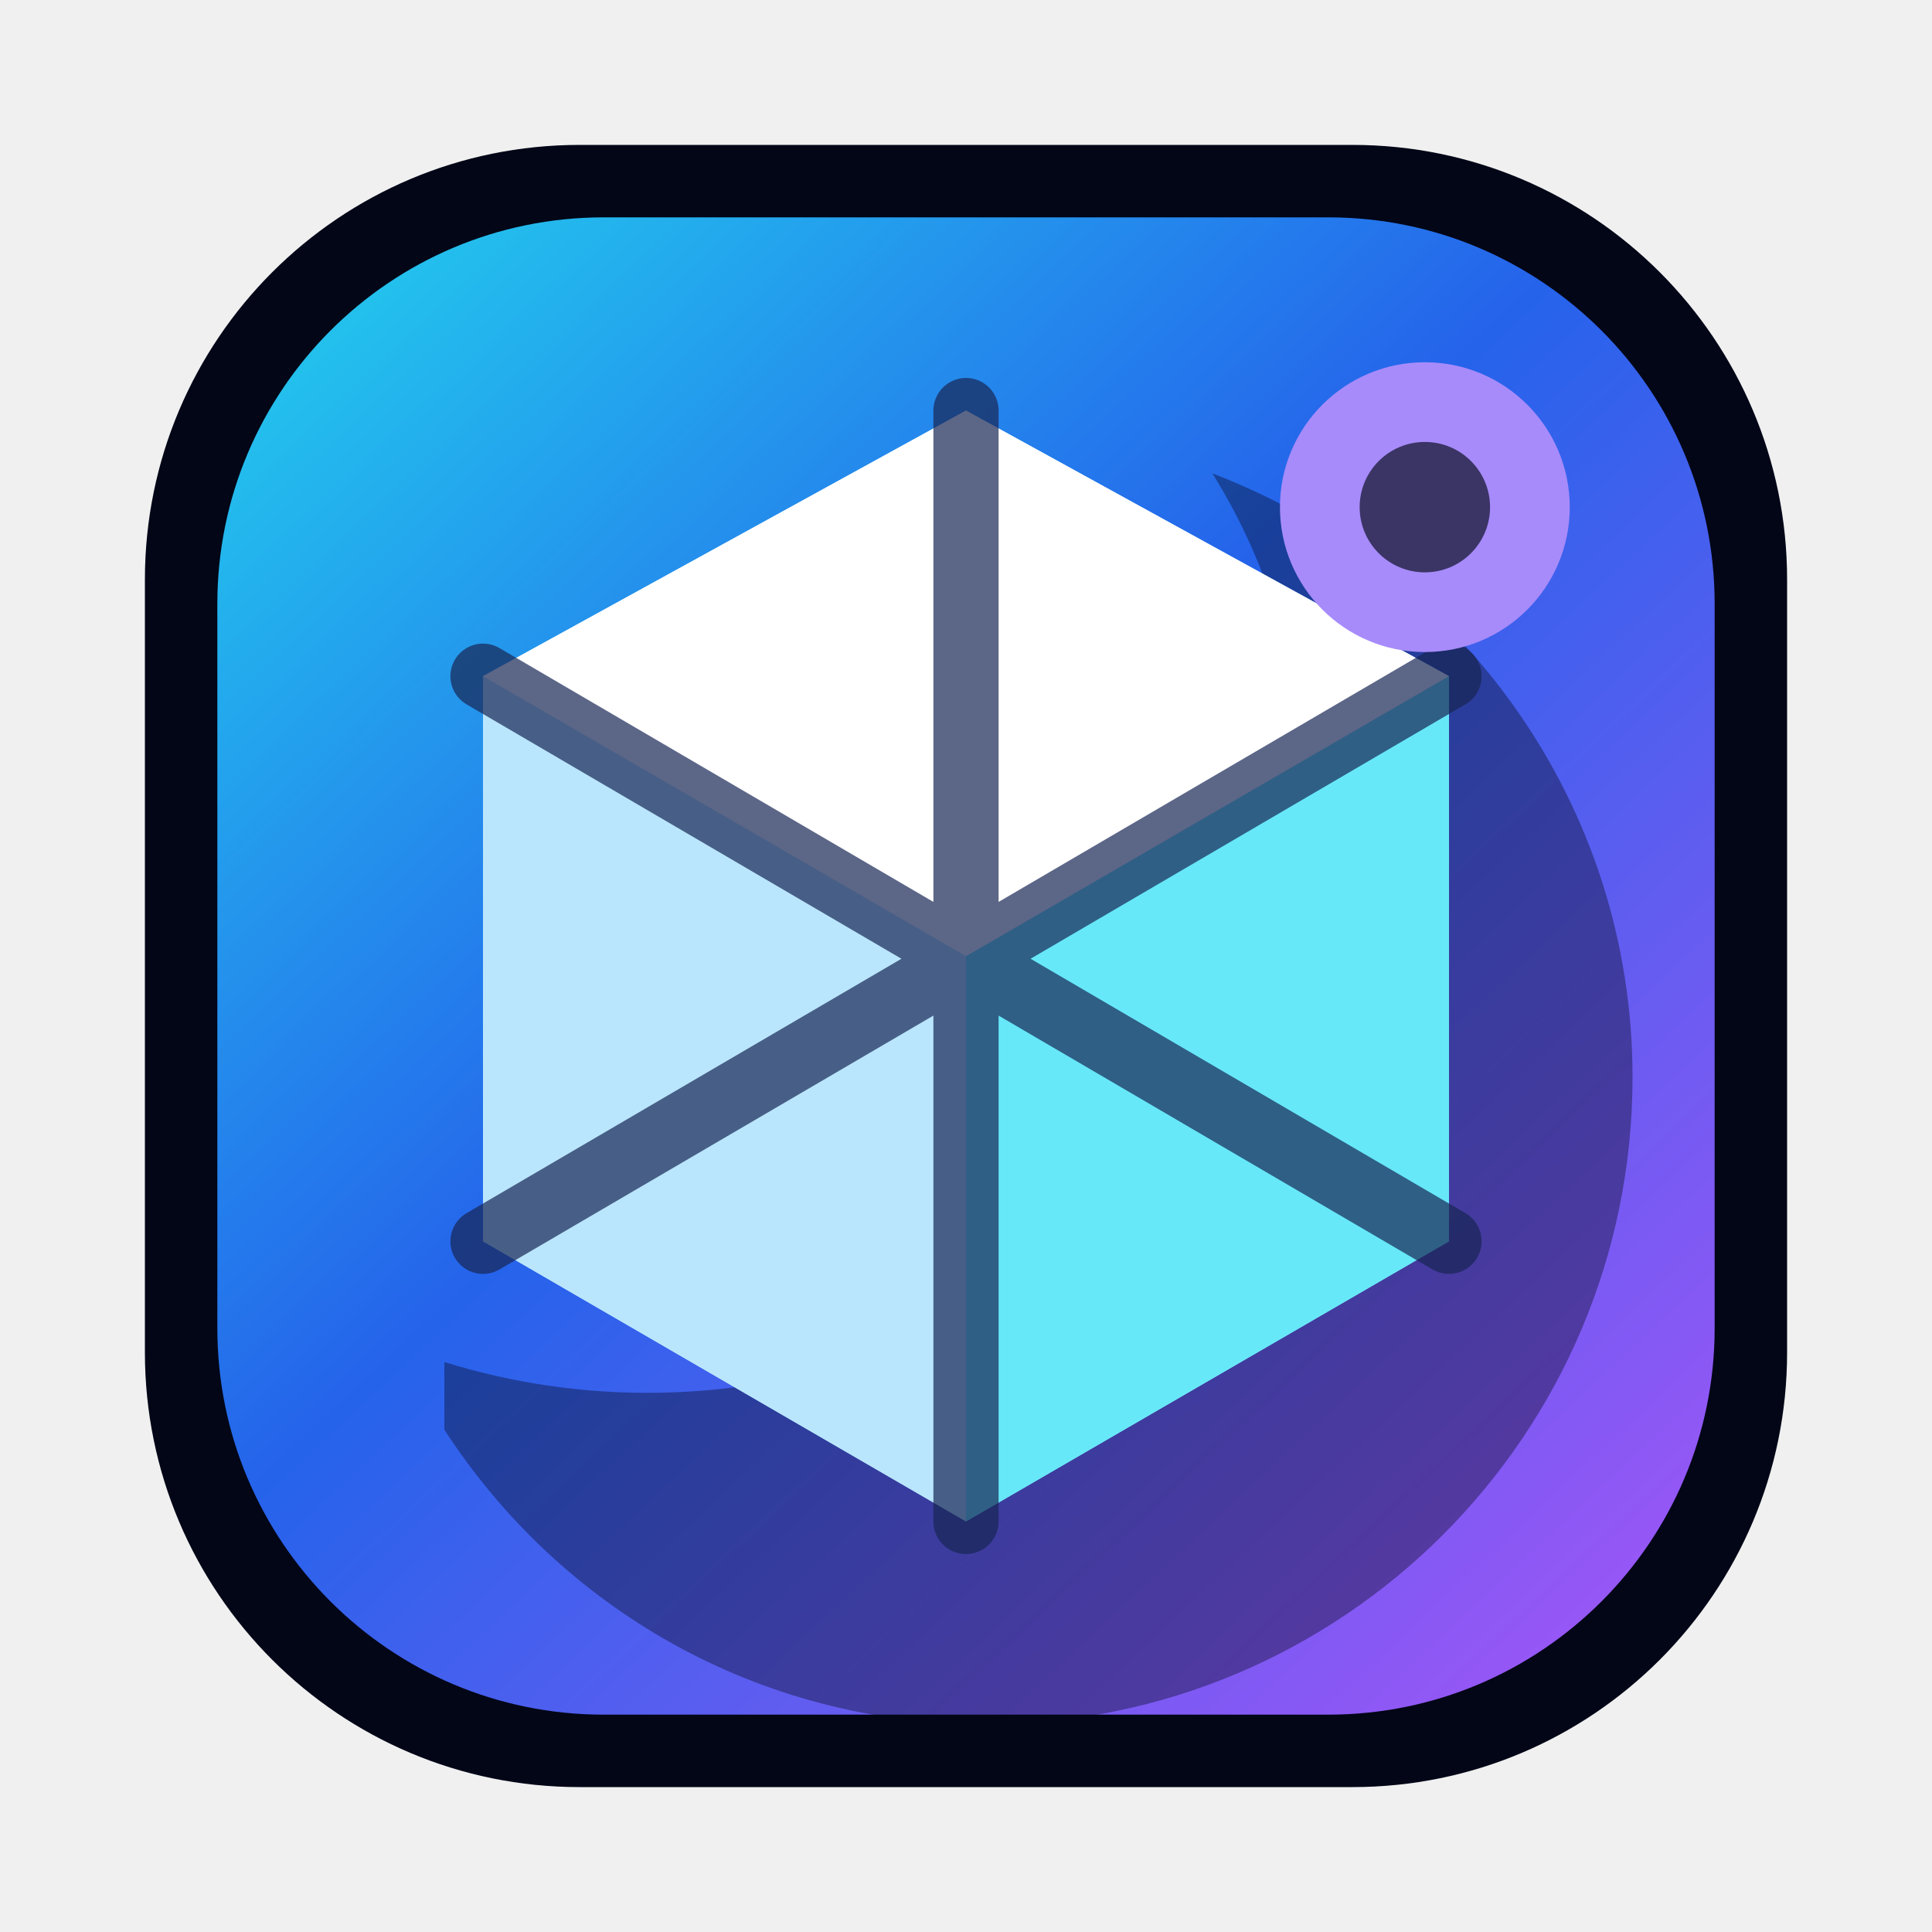
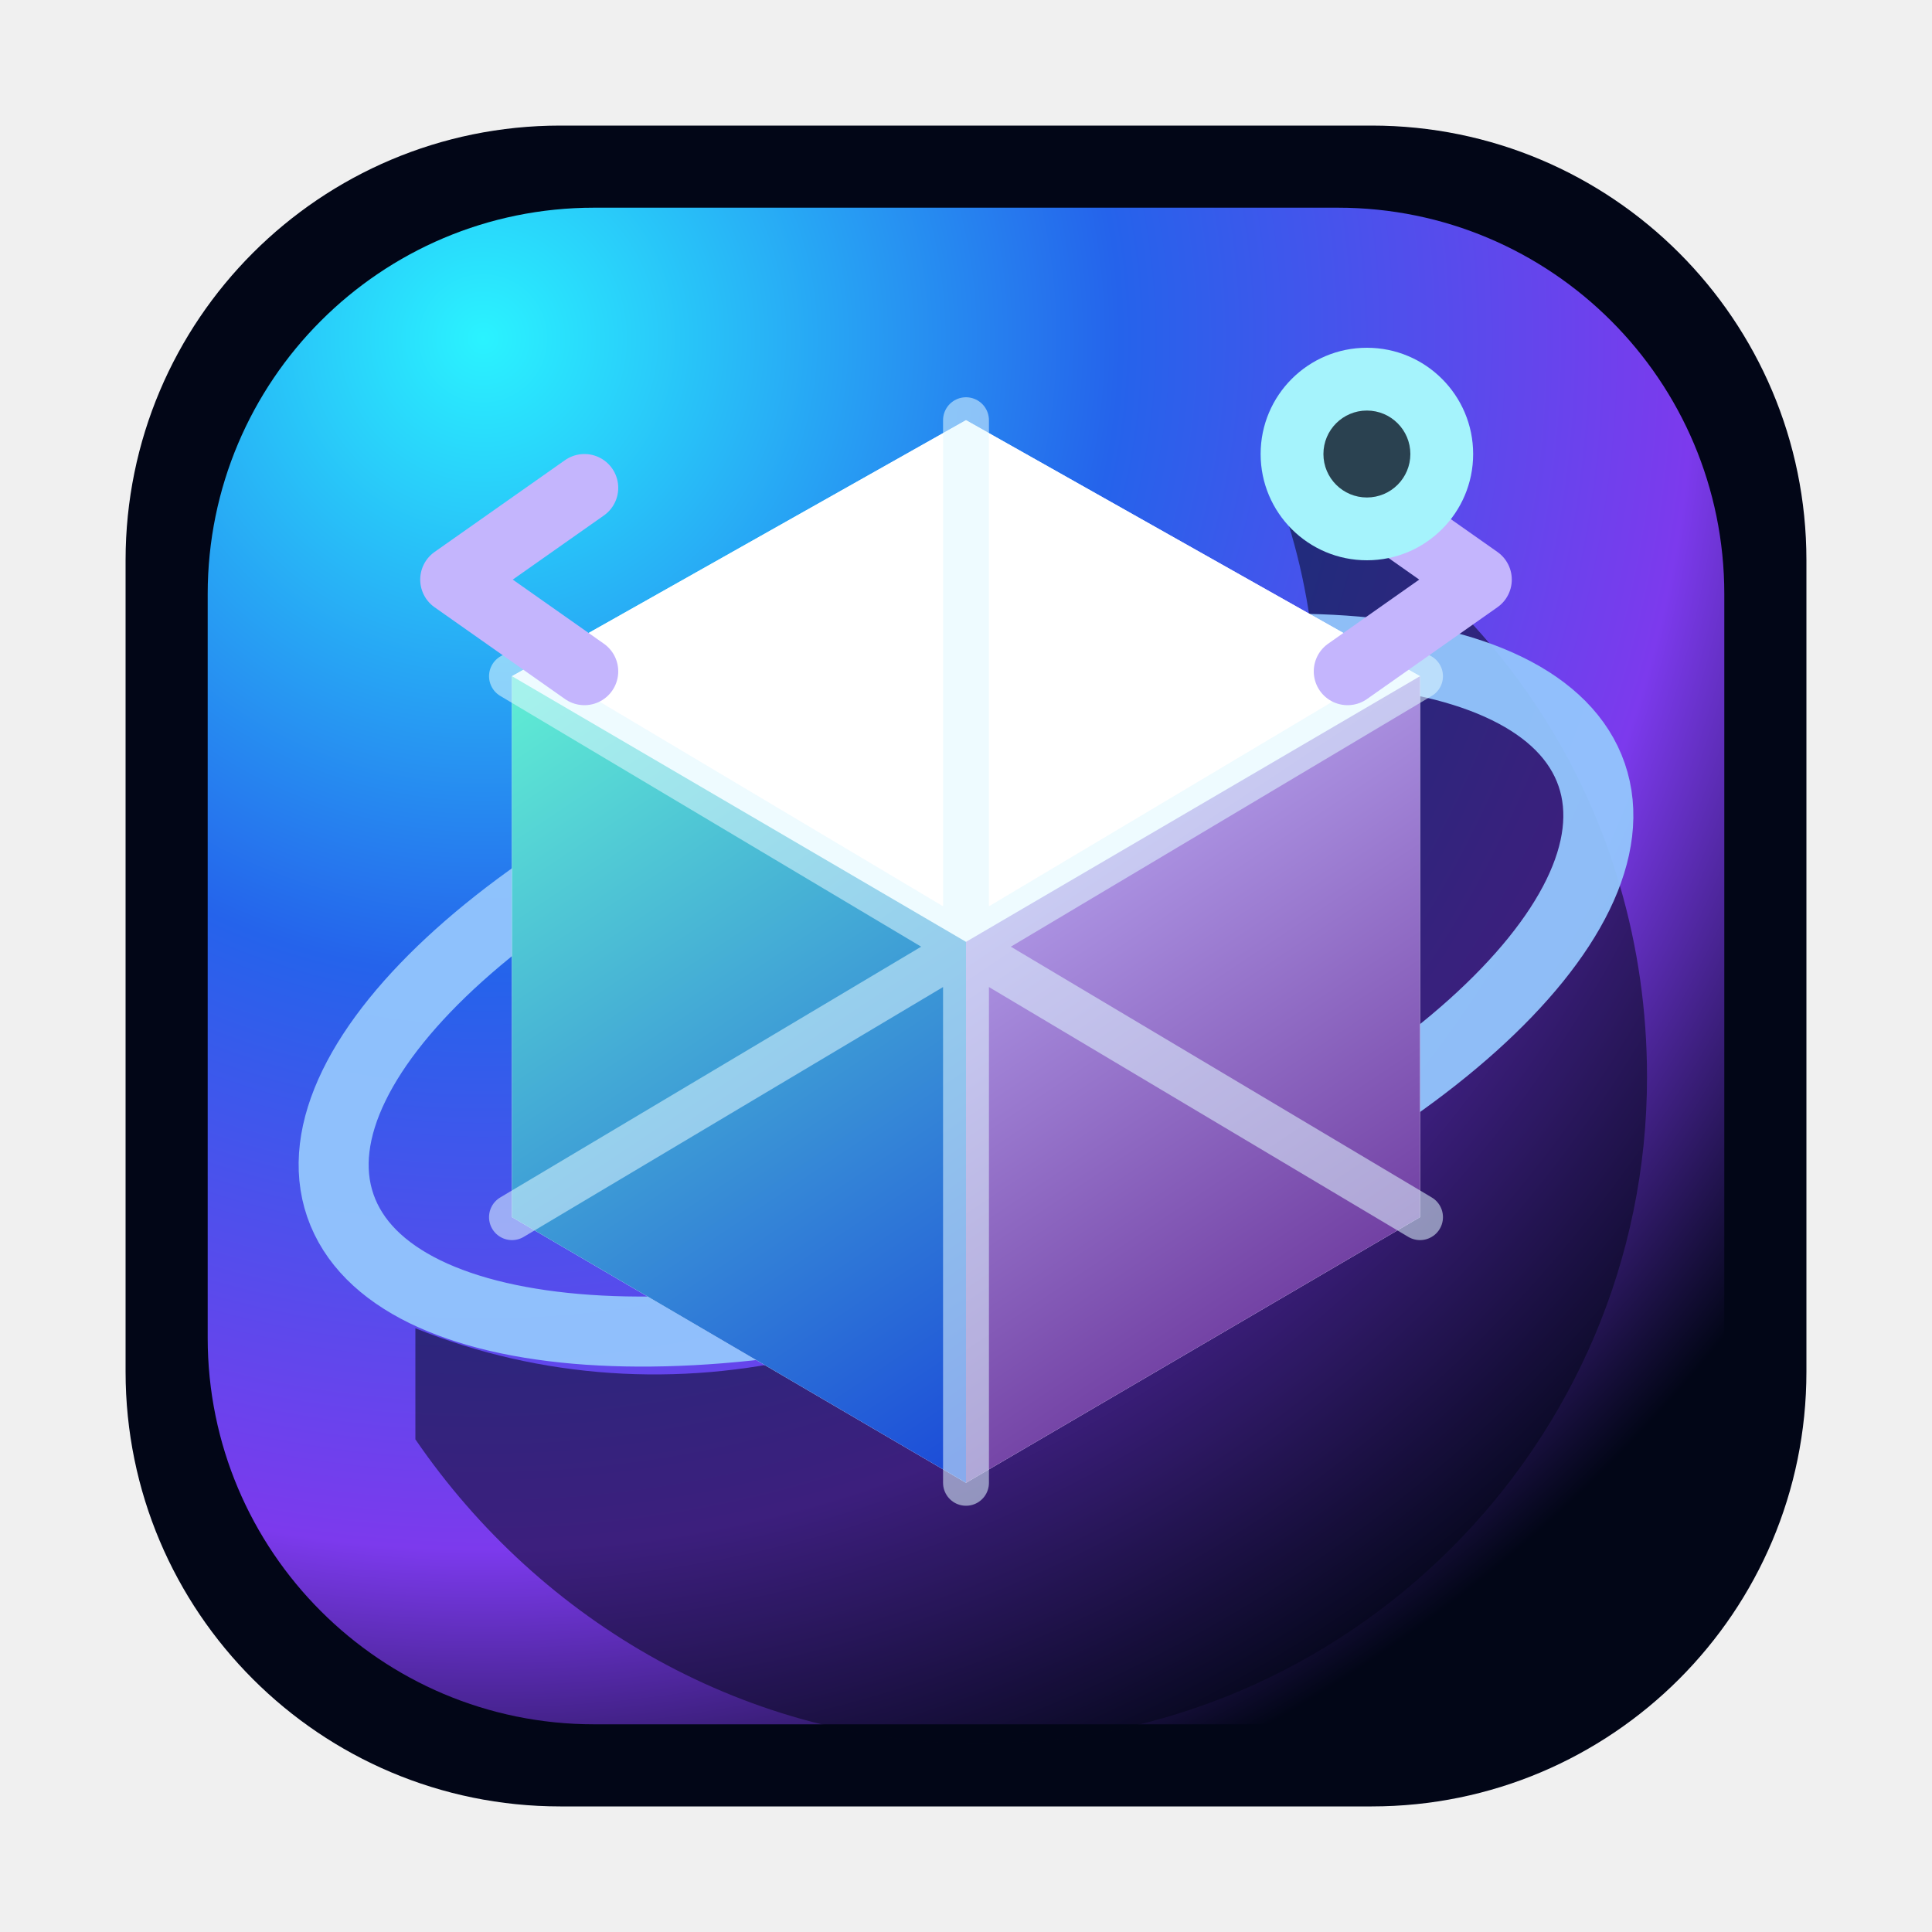
<svg xmlns="http://www.w3.org/2000/svg" width="40" height="40" viewBox="0 0 40 40">
  <defs>
-     <linearGradient id="bg" x1="5" y1="4" x2="35" y2="36" gradientUnits="userSpaceOnUse">
-       <stop stop-color="#22D3EE" />
-       <stop offset="0.45" stop-color="#2563EB" />
-       <stop offset="1" stop-color="#A855F7" />
+     <radialGradient id="bg" cx="10" cy="7" r="33" gradientUnits="userSpaceOnUse">
+       <stop stop-color="#2AF3FF" />
+       <stop offset="0.4" stop-color="#2563EB" />
+       <stop offset="0.76" stop-color="#7C3AED" />
+       <stop offset="1" stop-color="#020617" />
+     </radialGradient>
+     <linearGradient id="l" x1="10" y1="15" x2="20" y2="30" gradientUnits="userSpaceOnUse">
+       <stop stop-color="#5EEAD4" />
+       <stop offset="1" stop-color="#1D4ED8" />
    </linearGradient>
-     <linearGradient id="cube" x1="12" y1="10" x2="30" y2="28" gradientUnits="userSpaceOnUse">
-       <stop stop-color="#F8FDFF" />
-       <stop offset="1" stop-color="#7DD3FC" />
+     <linearGradient id="r" x1="20" y1="15" x2="30" y2="30" gradientUnits="userSpaceOnUse">
+       <stop stop-color="#C4B5FD" />
+       <stop offset="1" stop-color="#581C87" />
    </linearGradient>
  </defs>
-   <rect x="3" y="3" width="34" height="34" rx="9" fill="#020617" />
-   <rect x="4.5" y="4.5" width="31" height="31" rx="8" fill="url(#bg)" />
-   <path d="M9.2 28.2c5.8 1.8 12.2-0.3 15.6-5.2 2.8-4.1 2.8-9.2 0.3-13.2 5.2 2 8.7 6.9 8.7 12.5 0 7.4-6 13.4-13.4 13.4-4.7 0-8.8-2.4-11.2-6.1z" fill="#020617" opacity="0.38" />
-   <path d="M20 8.5 30 14v11.7L20 31.5 10 25.7V14l10-5.5z" fill="url(#cube)" />
-   <path d="M20 8.5 30 14l-10 5.8L10 14l10-5.5z" fill="#FFFFFF" />
-   <path d="M20 19.8 30 14v11.7l-10 5.8V19.8z" fill="#67E8F9" />
-   <path d="M10 14l10 5.8v11.7l-10-5.8V14z" fill="#BAE6FD" />
-   <path d="M20 8.5v23M10 14l20 11.7M30 14 10 25.7" stroke="#172554" stroke-width="1.35" stroke-linecap="round" stroke-linejoin="round" opacity="0.7" />
-   <circle cx="29.5" cy="10.5" r="3" fill="#A78BFA" />
-   <circle cx="29.5" cy="10.5" r="1.35" fill="#020617" opacity="0.65" />
+   <rect x="2.6" y="2.6" width="34.8" height="34.8" rx="9" fill="#020617" />
+   <rect x="4.3" y="4.3" width="31.4" height="31.4" rx="8" fill="url(#bg)" />
+   <path d="M8.6 27.5c5.2 2.1 11.4 0.7 15.4-3.8 3.4-3.9 4.1-9.5 2.3-13.9 4.7 2.3 7.8 7 7.8 12.5 0 7.6-6.2 13.8-13.8 13.8-4.8 0-9.1-2.5-11.7-6.3z" fill="#020617" opacity="0.52" />
+   <ellipse cx="20" cy="20.5" rx="13.7" ry="5.8" fill="none" stroke="#93C5FD" stroke-width="1.45" opacity="0.95" transform="rotate(-19 20 20.5)" />
+   <path d="M20 8.7 29.4 14v11.2L20 30.7l-9.4-5.5V14L20 8.7z" fill="#F8FDFF" />
+   <path d="M20 8.7 29.4 14 20 19.5 10.6 14 20 8.7z" fill="#FFFFFF" />
+   <path d="M10.6 14 20 19.5v11.2l-9.4-5.5V14z" fill="url(#l)" />
+   <path d="M20 19.5 29.4 14v11.2L20 30.7V19.5z" fill="url(#r)" />
+   <path d="M20 8.7v22M10.6 14l18.8 11.2M29.4 14 10.6 25.2" stroke="#E0F7FF" stroke-width="0.95" stroke-linecap="round" opacity="0.55" />
+   <path d="M12.1 10.1 9.4 12l2.7 1.9M27.9 10.1l2.7 1.9-2.7 1.9" fill="none" stroke="#C4B5FD" stroke-width="1.4" stroke-linecap="round" stroke-linejoin="round" />
+   <circle cx="28.3" cy="9.4" r="2.2" fill="#A5F3FC" />
+   <circle cx="28.3" cy="9.4" r="0.9" fill="#020617" opacity="0.75" />
</svg>
